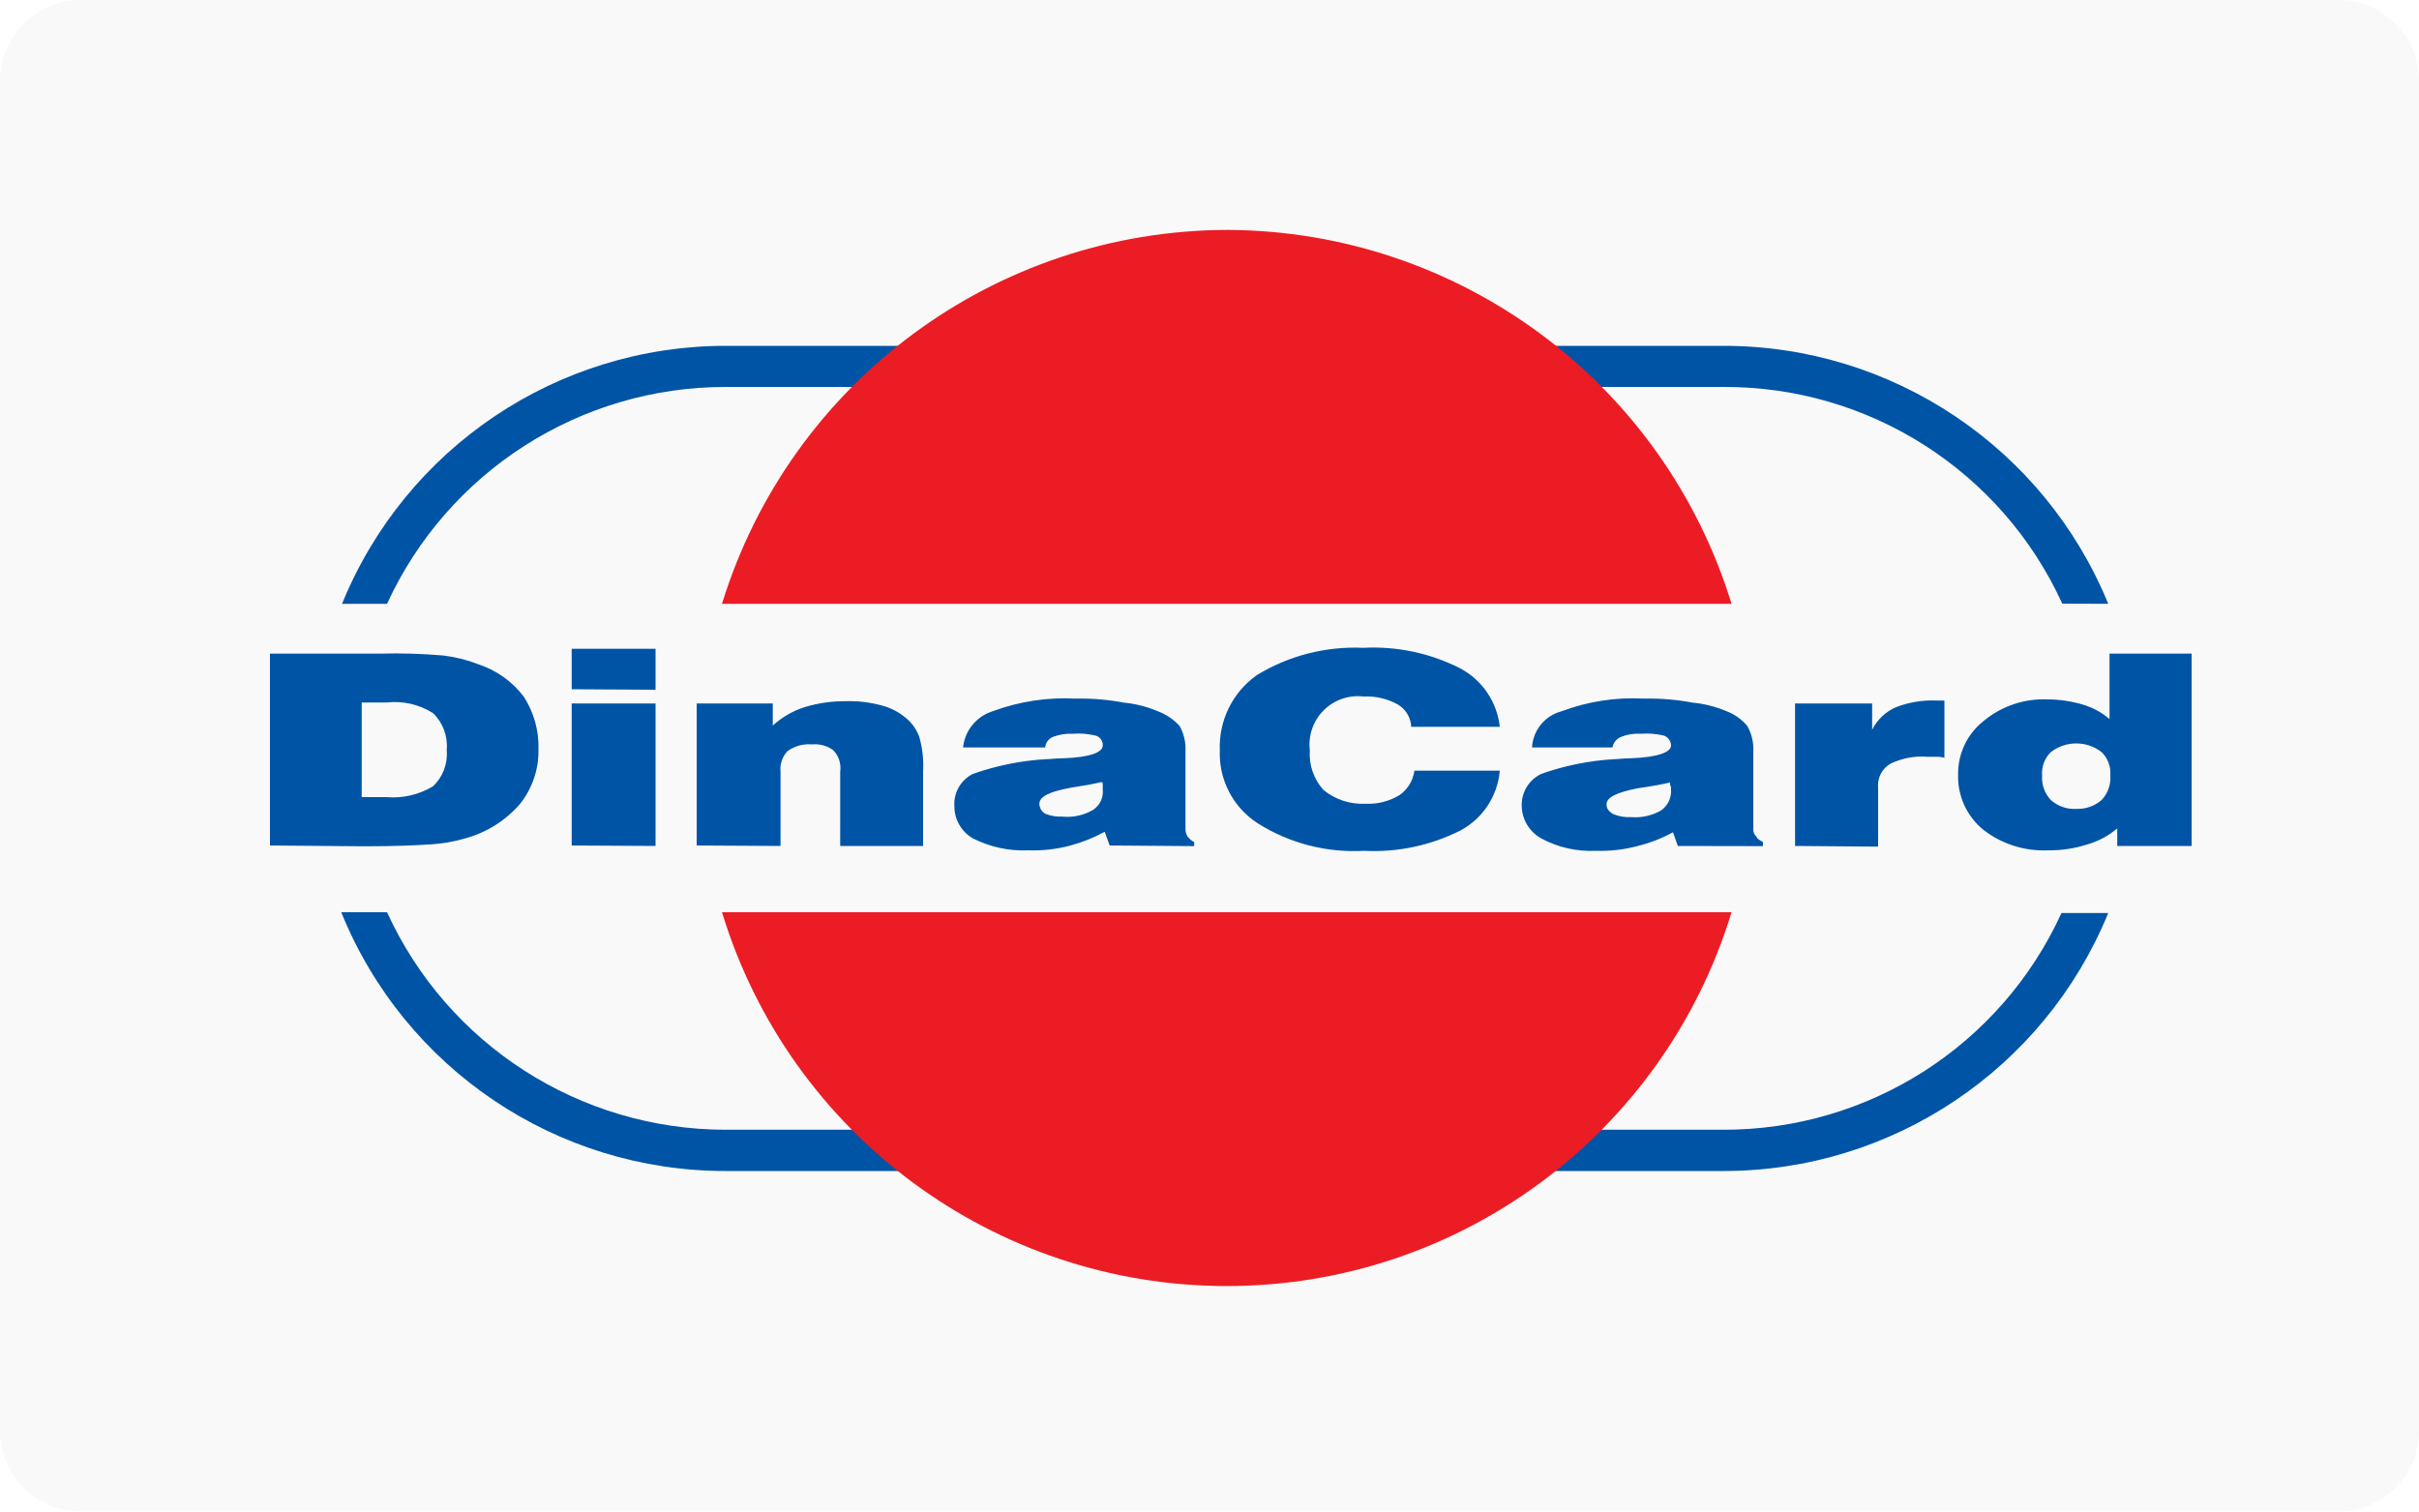
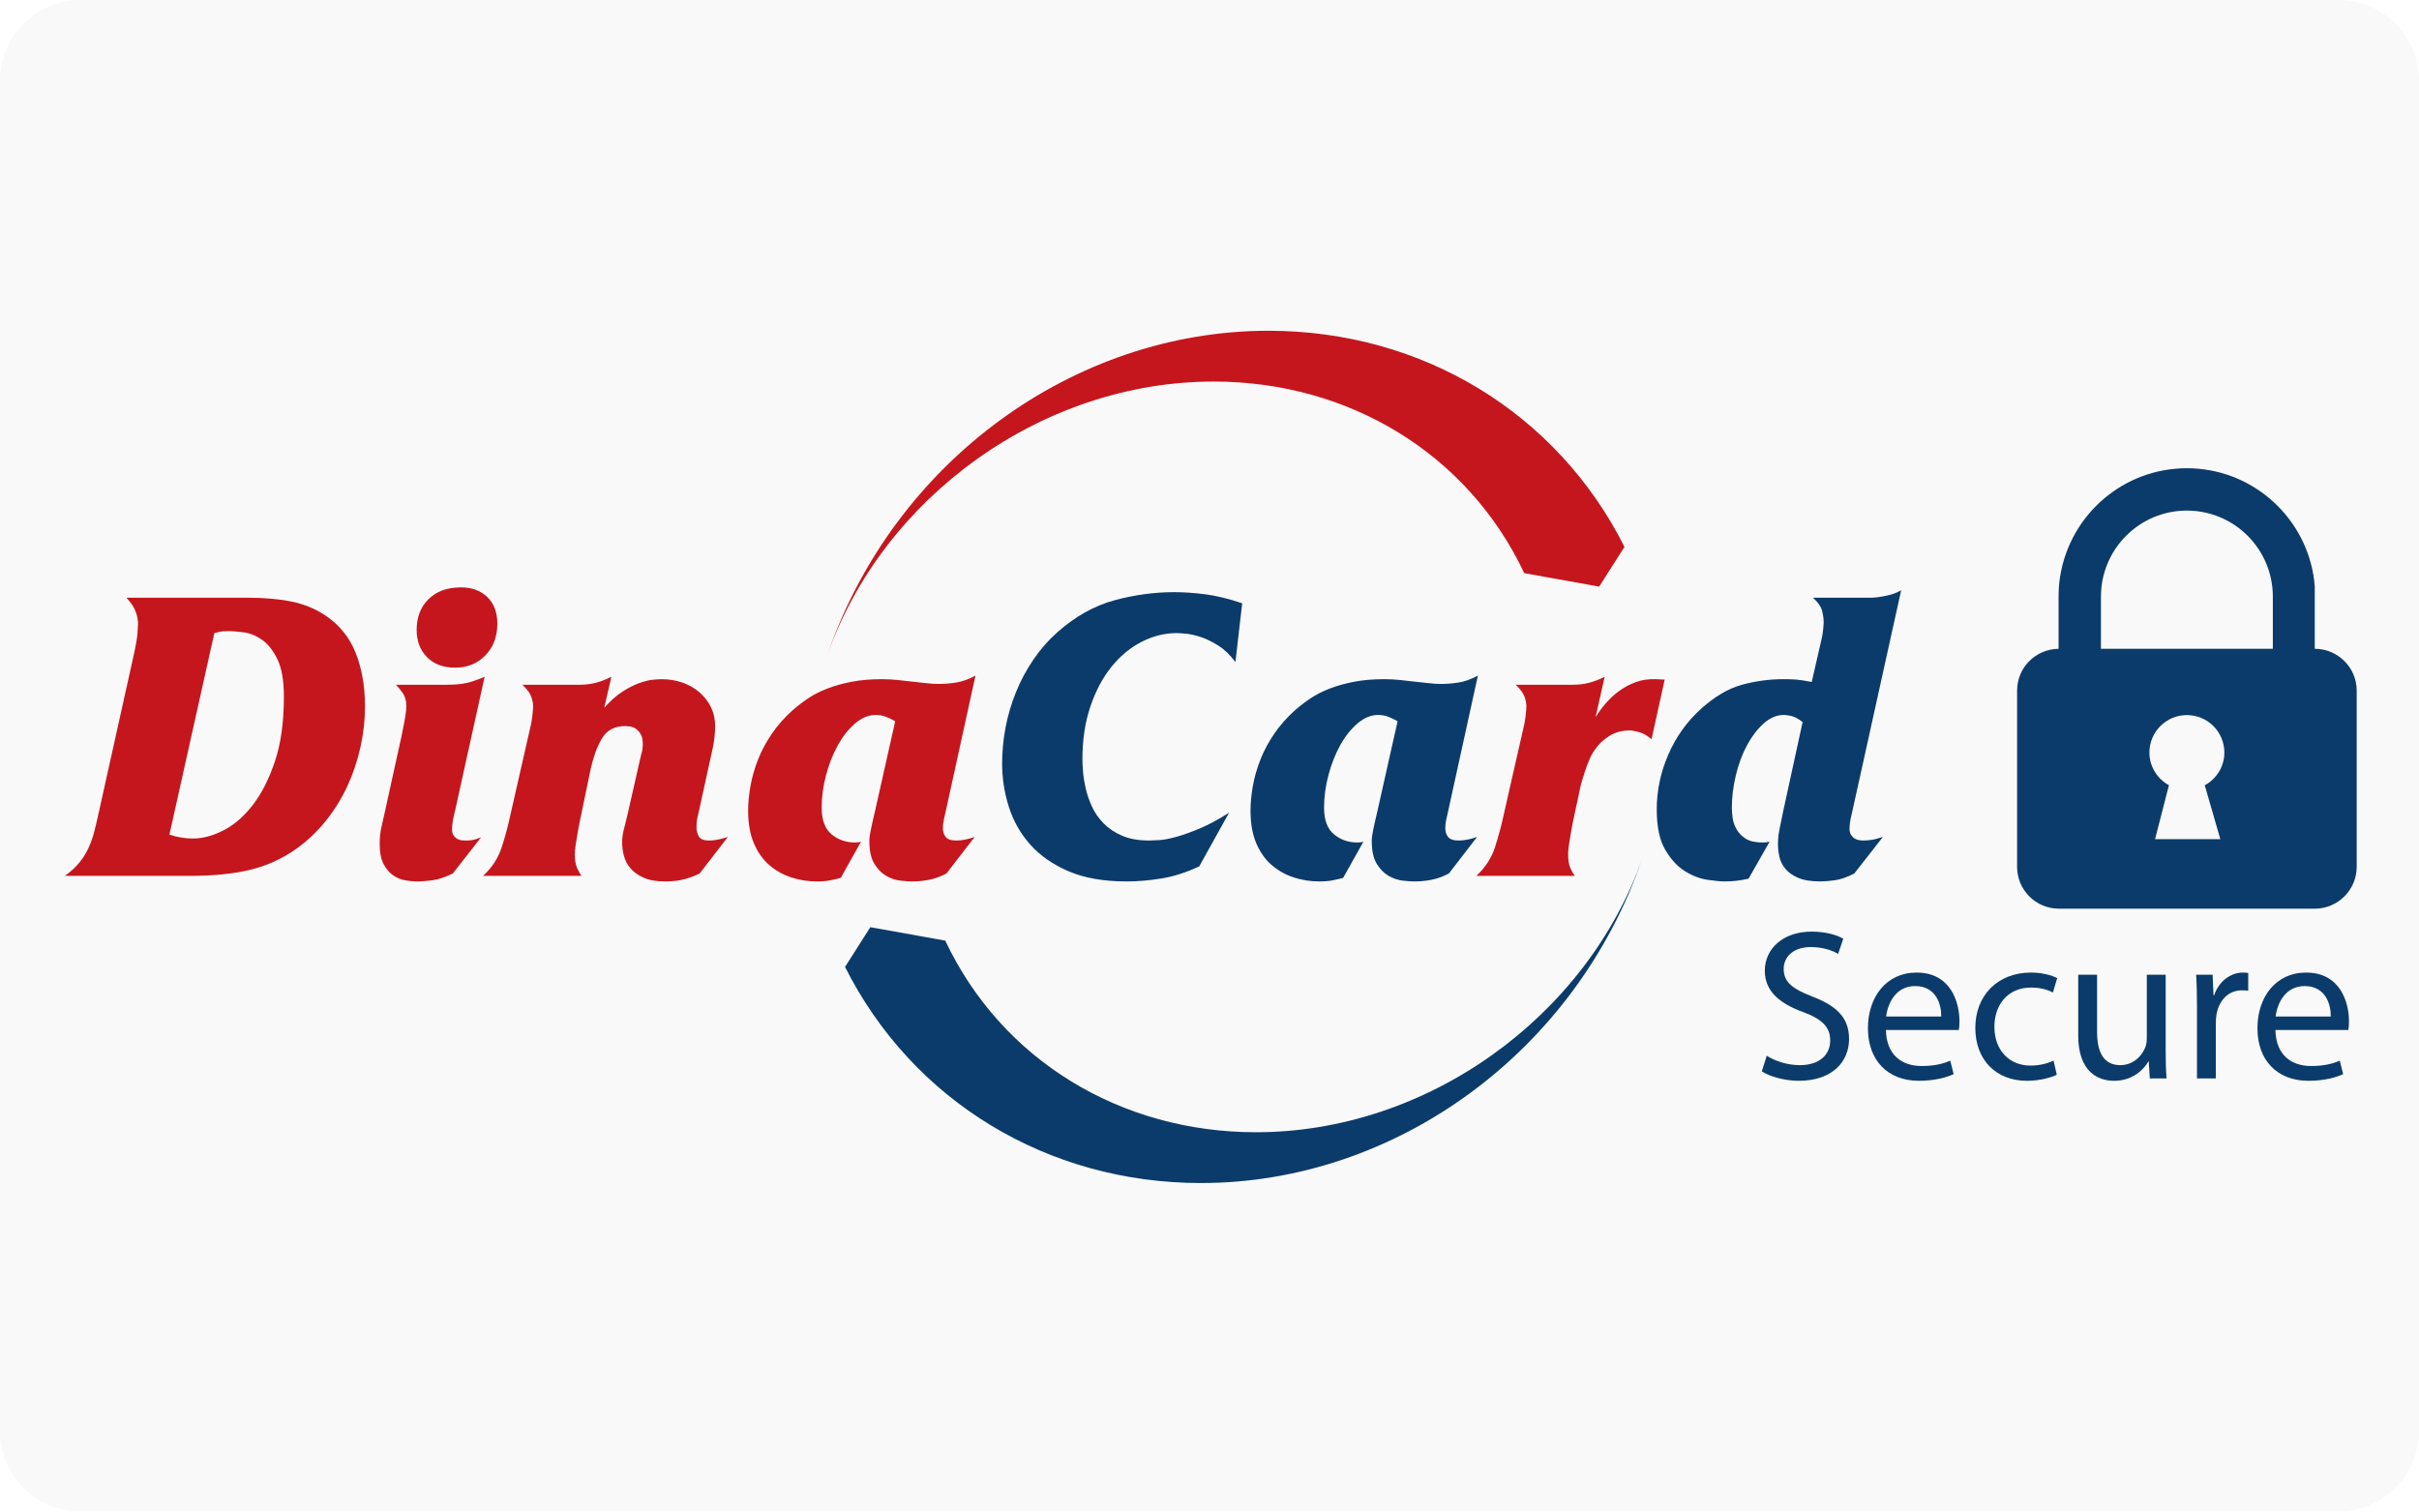
- <svg xmlns="http://www.w3.org/2000/svg" viewBox="0 0 150 93.75">
+ <svg xmlns="http://www.w3.org/2000/svg" viewBox="0 0 150 93.75" width="150" height="93.75" preserveAspectRatio="xMidYMid meet">
  <defs>
-     <style>.cls-1{fill:#f9f9f9;}.cls-2{fill:#0054a5;}.cls-2,.cls-3{fill-rule:evenodd;}.cls-3{fill:#ec1c24;}</style>
+     <style>.cls-1{fill:#f9f9f9;}</style>
  </defs>
-   <g id="Layer_2" data-name="Layer 2">
-     <g id="Layer_1-2" data-name="Layer 1">
-       <rect class="cls-1" width="150" height="93.75" rx="5" />
-       <path class="cls-2" d="M22.43,49.44h1.51a4.83,4.83,0,0,0,2.91-.67,2.75,2.75,0,0,0,.85-2.24,2.82,2.82,0,0,0-.85-2.3A4.42,4.42,0,0,0,24,43.57H22.43v5.87Zm-5.69,3V40.54h6.84a34.63,34.63,0,0,1,3.94.12,9,9,0,0,1,2.17.55,5.83,5.83,0,0,1,2.79,2,5.73,5.73,0,0,1,.91,3.27,5.27,5.27,0,0,1-1.15,3.39A6.89,6.89,0,0,1,28.85,52a9.59,9.59,0,0,1-2.12.37c-.91.06-2.24.12-4.18.12Zm18.71-9.69V40.24h5.2v2.54Zm0,9.69V43.63h5.2v8.84Zm7.75,0V43.63h4.72V45a5.38,5.38,0,0,1,2-1.15,8.62,8.62,0,0,1,2.54-.36,7.63,7.63,0,0,1,2.12.24,3.86,3.86,0,0,1,1.57.78A2.74,2.74,0,0,1,57,45.69a6.51,6.51,0,0,1,.24,2.17v4.61H52.1V47.86a1.59,1.59,0,0,0-.43-1.33,1.94,1.94,0,0,0-1.33-.36,2.25,2.25,0,0,0-1.51.42,1.61,1.61,0,0,0-.43,1.27v4.61Zm25.12-3.94c-.48.12-1.15.24-1.94.36-1.33.25-1.93.55-1.93,1a.73.73,0,0,0,.36.61,2.56,2.56,0,0,0,1.09.18,3.11,3.11,0,0,0,1.88-.42,1.34,1.34,0,0,0,.6-1.28v-.3c0-.06,0-.12-.06-.12Zm.49,3.94-.31-.85a9.49,9.49,0,0,1-2.12.85,8.81,8.81,0,0,1-2.6.3A6.91,6.91,0,0,1,60.33,52,2.29,2.29,0,0,1,59.18,50a2.08,2.08,0,0,1,1.15-2,16.49,16.49,0,0,1,4.48-.91c.3,0,.67-.06,1.15-.06,1.64-.06,2.42-.37,2.42-.79a.6.6,0,0,0-.42-.61,4.6,4.6,0,0,0-1.45-.12,3.16,3.16,0,0,0-1.21.19.79.79,0,0,0-.49.66H59.72a2.63,2.63,0,0,1,1.82-2.24,12.82,12.82,0,0,1,5.15-.79,14.34,14.34,0,0,1,3,.25,7.09,7.09,0,0,1,2.12.54,3.47,3.47,0,0,1,1.34.91,2.9,2.9,0,0,1,.36,1.57v4.85a.87.87,0,0,0,.12.42,1.22,1.22,0,0,0,.42.36v.25ZM87.7,47.8H93a4.65,4.65,0,0,1-2.42,3.7,11.88,11.88,0,0,1-6,1.27A11.16,11.16,0,0,1,78,51.07a5.14,5.14,0,0,1-2.36-4.54,5.44,5.44,0,0,1,2.3-4.66,11.67,11.67,0,0,1,6.6-1.69,11.88,11.88,0,0,1,6,1.27A4.68,4.68,0,0,1,93,45.08H87.51a1.7,1.7,0,0,0-.84-1.39,4,4,0,0,0-2.12-.49,3,3,0,0,0-3.33,3.33A3.33,3.33,0,0,0,82.07,49a3.8,3.8,0,0,0,2.6.85,3.7,3.7,0,0,0,2.12-.54,2.21,2.21,0,0,0,.91-1.46Zm15.86.73c-.49.12-1.15.24-2,.36-1.27.25-1.94.55-1.94,1,0,.25.12.43.43.61a2.53,2.53,0,0,0,1.09.18,3.18,3.18,0,0,0,1.87-.42,1.45,1.45,0,0,0,.61-1.28.45.45,0,0,0-.06-.3v-.12Zm.48,3.94-.3-.85a9.07,9.07,0,0,1-2.18.85,8.85,8.85,0,0,1-2.6.3A6.47,6.47,0,0,1,95.57,52,2.35,2.35,0,0,1,94.36,50a2.13,2.13,0,0,1,1.21-2,16.4,16.4,0,0,1,4.48-.91c.24,0,.66-.06,1.09-.06,1.63-.06,2.48-.37,2.48-.79a.68.68,0,0,0-.42-.61,4.67,4.67,0,0,0-1.46-.12,2.81,2.81,0,0,0-1.21.19.86.86,0,0,0-.54.66H95a2.45,2.45,0,0,1,1.82-2.24,12.57,12.57,0,0,1,5.14-.79,14.5,14.5,0,0,1,3,.25,7.09,7.09,0,0,1,2.12.54,3.08,3.08,0,0,1,1.27.91,2.89,2.89,0,0,1,.37,1.57v4.85a.54.54,0,0,0,.18.42c.06.18.24.24.42.36v.25Zm7.27,0V43.63h4.78v1.63a3,3,0,0,1,1.46-1.39,6.22,6.22,0,0,1,2.54-.42h.48V47a1.66,1.66,0,0,0-.54-.06h-.49a4.47,4.47,0,0,0-2.3.42,1.55,1.55,0,0,0-.78,1.51v3.64Zm24.58,0h-4.6V51.38a5,5,0,0,1-1.88,1,7.55,7.55,0,0,1-2.42.36,6.09,6.09,0,0,1-4-1.27,4.26,4.26,0,0,1-1.57-3.45A4.16,4.16,0,0,1,123,44.72a5.82,5.82,0,0,1,4-1.34,7.86,7.86,0,0,1,2.12.31,4.49,4.49,0,0,1,1.69.91V40.54h5.09V52.47Zm-7.14-2.3a2.27,2.27,0,0,0,1.57-.55,2,2,0,0,0,.54-1.51,1.82,1.82,0,0,0-.54-1.46,2.57,2.57,0,0,0-3.15,0,1.82,1.82,0,0,0-.54,1.46,2,2,0,0,0,.54,1.51,2.18,2.18,0,0,0,1.58.55Z" />
-       <path class="cls-2" d="M45,72.63h61.88a25.77,25.77,0,0,0,23.85-16h-2.9a23,23,0,0,1-21,13.44H45A23.09,23.09,0,0,1,24,56.58H21.16A25.69,25.69,0,0,0,45,72.63Zm85.73-35.18a25.77,25.77,0,0,0-23.85-16H45a25.69,25.69,0,0,0-23.79,16H24A23.09,23.09,0,0,1,45,24h61.88a23,23,0,0,1,21,13.44Z" />
-       <path class="cls-3" d="M76.13,14.26a32.83,32.83,0,0,1,31.24,23.19H44.77A32.87,32.87,0,0,1,76.13,14.26Zm31.24,42.32a32.72,32.72,0,0,1-62.6,0Z" />
+   <rect class="cls-1" width="150" height="93.75" rx="5" />
+   <g transform="translate(4 20.42736) scale(0.1135092) translate(-296 -390)">
+     <g id="group-MC0">
+       <path id="path2" d="m 0,0 c 3.426,-2.195 8.344,-3.864 13.613,-3.864 7.818,0 12.384,4.128 12.384,10.1 0,5.446 -3.161,8.696 -11.154,11.682 -9.661,3.513 -15.634,8.606 -15.634,16.863 0,9.222 7.642,16.073 19.147,16.073 5.973,0 10.452,-1.406 12.999,-2.899 L 29.247,41.72 c -1.845,1.141 -5.797,2.81 -11.154,2.81 -8.08,0 -11.155,-4.831 -11.155,-8.871 0,-5.533 3.601,-8.256 11.77,-11.418 10.013,-3.864 15.019,-8.695 15.019,-17.39 0,-9.134 -6.675,-17.126 -20.64,-17.126 -5.709,0 -11.945,1.755 -15.108,3.864 z" style="fill:#0b3b6a;fill-opacity:1;fill-rule:nonzero;stroke:none" transform="matrix(1.333333,0,0,-1.333333,1225.917,786.9037)" />
+       <path id="path3" d="M 0,0 C 0.088,4.83 -2.02,12.472 -10.715,12.472 -18.62,12.472 -21.957,5.357 -22.572,0 Z m -22.66,-5.533 c 0.176,-10.452 6.764,-14.756 14.58,-14.756 5.533,0 8.959,0.967 11.769,2.196 l 1.406,-5.533 c -2.723,-1.229 -7.466,-2.723 -14.229,-2.723 -13.087,0 -20.903,8.695 -20.903,21.518 0,12.823 7.553,22.836 19.936,22.836 13.965,0 17.567,-12.12 17.567,-19.938 0,-1.581 -0.088,-2.722 -0.264,-3.6 z" style="fill:#0b3b6a;fill-opacity:1;fill-rule:nonzero;stroke:none" transform="matrix(1.333333,0,0,-1.333333,1321.242,765.4728)" />
+       <path id="path4" d="m 0,0 c -2.021,-0.966 -6.5,-2.459 -12.208,-2.459 -12.823,0 -21.167,8.694 -21.167,21.693 0,13.087 8.958,22.661 22.835,22.661 4.567,0 8.607,-1.142 10.716,-2.284 l -1.757,-5.884 c -1.845,0.965 -4.743,2.02 -8.959,2.02 -9.749,0 -15.019,-7.29 -15.019,-16.073 0,-9.837 6.325,-15.898 14.756,-15.898 4.391,0 7.289,1.055 9.486,2.021 z" style="fill:#0b3b6a;fill-opacity:1;fill-rule:nonzero;stroke:none" transform="matrix(1.333333,0,0,-1.333333,1384.362,797.3256)" />
+       <path id="path5" d="m 0,0 c 0,-4.479 0.088,-8.344 0.352,-11.682 h -6.851 l -0.439,6.939 h -0.176 c -1.932,-3.425 -6.499,-7.904 -14.053,-7.904 -6.675,0 -14.667,3.776 -14.667,18.619 v 24.856 h 7.729 V 7.377 c 0,-8.08 2.546,-13.613 9.485,-13.613 5.182,0 8.783,3.601 10.188,7.114 0.44,1.054 0.703,2.459 0.703,3.952 V 30.828 H 0 Z" style="fill:#0b3b6a;fill-opacity:1;fill-rule:nonzero;stroke:none" transform="matrix(1.333333,0,0,-1.333333,1443.853,783.7411)" />
+       <path id="path6" d="M 0,0 C 0,5.007 -0.088,9.311 -0.351,13.263 H 6.412 L 6.764,4.831 h 0.262 c 1.933,5.709 6.676,9.31 11.858,9.31 0.79,0 1.405,-0.088 2.108,-0.176 V 6.675 C 20.201,6.851 19.411,6.851 18.356,6.851 12.911,6.851 9.047,2.811 7.993,-2.986 7.817,-4.04 7.729,-5.357 7.729,-6.587 v -22.66 H 0 Z" style="fill:#0b3b6a;fill-opacity:1;fill-rule:nonzero;stroke:none" transform="matrix(1.333333,0,0,-1.333333,1460.951,760.3204)" />
+       <path id="path7" d="M 0,0 C 0.088,4.83 -2.02,12.472 -10.715,12.472 -18.619,12.472 -21.957,5.357 -22.572,0 Z m -22.66,-5.533 c 0.176,-10.452 6.764,-14.756 14.58,-14.756 5.533,0 8.959,0.967 11.769,2.196 l 1.406,-5.533 c -2.723,-1.229 -7.466,-2.723 -14.229,-2.723 -13.087,0 -20.903,8.695 -20.903,21.518 0,12.823 7.553,22.836 19.936,22.836 13.966,0 17.567,-12.12 17.567,-19.938 0,-1.581 -0.088,-2.722 -0.264,-3.6 z" style="fill:#0b3b6a;fill-opacity:1;fill-rule:nonzero;stroke:none" transform="matrix(1.333333,0,0,-1.333333,1534.026,765.4728)" />
+       <path id="path8" d="m 0,0 c -23.104,48.986 -71.894,78.522 -127.259,78.522 -70.137,0 -135.309,-47.11 -158.324,-112.163 27.325,79.541 101.25,132.979 180.812,132.979 62.798,0 118.141,-33.504 145.842,-88.564 L 30.7,-5.514 Z m -19.645,-124.063 c 3.692,3.366 6.271,7.356 7.736,11.97 1.467,4.614 2.633,8.983 3.502,13.109 l 7.329,32.244 c 0.867,3.474 1.411,6.162 1.627,8.06 0.218,1.901 0.325,3.339 0.325,4.317 0,0.976 -0.242,2.198 -0.732,3.663 -0.488,1.466 -1.711,3.122 -3.663,4.967 h 23.613 c 2.279,0 4.449,0.272 6.512,0.814 2.064,0.544 4.182,1.357 6.352,2.442 l -3.747,-16.609 c 1.088,1.845 2.443,3.718 4.074,5.619 1.627,1.898 3.474,3.609 5.535,5.129 2.063,1.519 4.343,2.74 6.84,3.664 2.496,0.922 5.212,1.33 8.144,1.222 l 3.745,-0.164 -5.376,-24.427 c -1.845,1.521 -3.58,2.497 -5.212,2.931 -1.626,0.434 -2.875,0.652 -3.744,0.652 -3.148,0 -5.943,-0.76 -8.386,-2.28 -2.443,-1.519 -4.423,-3.42 -5.945,-5.699 -0.867,-1.195 -1.627,-2.58 -2.28,-4.154 -0.65,-1.573 -1.248,-3.175 -1.79,-4.803 -0.543,-1.629 -1.004,-3.122 -1.384,-4.478 -0.38,-1.357 -0.625,-2.416 -0.734,-3.176 l -2.115,-9.934 c -0.219,-0.977 -0.463,-2.144 -0.734,-3.501 -0.271,-1.357 -0.544,-2.823 -0.814,-4.397 -0.271,-1.575 -0.515,-3.094 -0.734,-4.56 -0.216,-1.465 -0.325,-2.741 -0.325,-3.826 0,-2.389 0.325,-4.29 0.976,-5.7 0.652,-1.411 1.249,-2.443 1.792,-3.095 z m -535.445,16.936 c 1.52,-0.542 3.121,-0.95 4.804,-1.221 1.683,-0.271 3.284,-0.406 4.804,-0.406 3.908,0 8.033,1.085 12.376,3.256 4.343,2.171 8.36,5.619 12.052,10.34 3.691,4.722 6.757,10.749 9.201,18.077 2.443,7.327 3.663,16.149 3.663,26.463 0,6.622 -0.895,11.752 -2.686,15.389 -1.792,3.636 -3.909,6.297 -6.352,7.979 -2.443,1.683 -4.939,2.688 -7.491,3.013 -2.551,0.325 -4.532,0.488 -5.944,0.488 -1.194,0 -2.089,-0.026 -2.687,-0.08 -0.598,-0.055 -1.71,-0.299 -3.338,-0.733 z m -42.83,-16.936 c 2.39,1.737 4.343,3.528 5.863,5.374 1.521,1.846 2.769,3.828 3.746,5.945 0.977,2.116 1.764,4.315 2.361,6.595 0.598,2.28 1.167,4.668 1.711,7.165 l 14.167,63.837 c 1.085,4.776 1.71,8.196 1.872,10.259 0.163,2.062 0.245,3.419 0.245,4.07 0,1.521 -0.299,3.149 -0.895,4.886 -0.597,1.737 -1.873,3.691 -3.827,5.862 h 49.831 c 6.621,0 12.511,-0.515 17.668,-1.546 5.158,-1.031 9.853,-2.959 14.088,-5.78 5.753,-3.91 9.88,-9.066 12.375,-15.472 2.498,-6.406 3.746,-13.625 3.746,-21.658 0,-5.645 -0.624,-11.265 -1.873,-16.855 -1.247,-5.592 -3.039,-10.912 -5.373,-15.959 -2.334,-5.05 -5.266,-9.771 -8.794,-14.168 -3.529,-4.397 -7.573,-8.225 -12.132,-11.481 -5.646,-4.016 -11.888,-6.867 -18.729,-8.549 -6.839,-1.683 -15.252,-2.525 -25.24,-2.525 z m 162.198,118.228 c 4.559,0 8.196,-1.329 10.911,-3.99 2.714,-2.659 4.071,-6.269 4.071,-10.829 0,-5.32 -1.628,-9.662 -4.885,-13.028 -3.258,-3.366 -7.383,-5.048 -12.376,-5.048 -4.887,0 -8.741,1.438 -11.563,4.315 -2.823,2.877 -4.235,6.595 -4.235,11.156 0,5.211 1.629,9.417 4.887,12.62 3.256,3.203 7.653,4.804 13.19,4.804 m -5.7,-39.898 c 4.234,0 7.573,0.407 10.015,1.222 2.444,0.814 4.261,1.492 5.455,2.034 l -12.213,-55.367 c -0.218,-0.76 -0.461,-1.845 -0.733,-3.258 -0.271,-1.41 -0.407,-2.659 -0.407,-3.744 0,-1.195 0.217,-2.091 0.652,-2.688 0.433,-0.596 0.95,-1.058 1.547,-1.384 0.597,-0.326 1.194,-0.516 1.79,-0.57 0.598,-0.054 1.114,-0.082 1.547,-0.082 1.738,0 3.096,0.164 4.072,0.489 0.978,0.327 1.737,0.597 2.28,0.815 l -11.563,-14.82 c -3.147,-1.52 -5.916,-2.442 -8.304,-2.768 -2.389,-0.326 -4.506,-0.488 -6.351,-0.488 -1.521,0 -3.176,0.162 -4.967,0.488 -1.792,0.326 -3.448,1.033 -4.967,2.118 -1.52,1.085 -2.795,2.633 -3.828,4.64 -1.03,2.009 -1.546,4.695 -1.546,8.061 0,2.496 0.217,4.723 0.651,6.677 0.434,1.955 0.924,4.125 1.466,6.514 l 6.84,31.104 c 0.108,0.652 0.27,1.465 0.488,2.443 0.217,0.978 0.435,2.063 0.652,3.257 0.217,1.193 0.406,2.36 0.569,3.501 0.163,1.14 0.245,2.198 0.245,3.176 0,2.171 -0.543,3.989 -1.629,5.454 -1.085,1.466 -1.954,2.524 -2.606,3.176 z m 14.819,-78.33 c 3.69,3.366 6.269,7.356 7.736,11.97 1.465,4.614 2.632,8.983 3.5,13.109 l 7.33,32.244 c 0.867,3.474 1.41,6.162 1.627,8.06 0.217,1.901 0.327,3.339 0.327,4.317 0,0.976 -0.245,2.198 -0.734,3.663 -0.489,1.466 -1.71,3.122 -3.664,4.967 h 23.613 c 2.281,0 4.451,0.272 6.514,0.814 2.063,0.544 4.18,1.357 6.351,2.442 l -2.932,-12.701 c 2.498,2.823 4.968,5.02 7.41,6.596 2.443,1.573 4.723,2.741 6.841,3.501 2.116,0.759 3.962,1.221 5.536,1.384 1.574,0.163 2.795,0.245 3.664,0.245 3.039,0 5.891,-0.462 8.55,-1.385 2.659,-0.922 4.993,-2.253 7.002,-3.99 2.009,-1.738 3.583,-3.772 4.722,-6.106 1.141,-2.336 1.71,-4.968 1.71,-7.898 0,-0.87 -0.081,-2.255 -0.243,-4.153 -0.163,-1.901 -0.679,-4.696 -1.549,-8.386 l -4.885,-22.311 c -0.542,-2.063 -0.84,-3.61 -0.895,-4.641 -0.053,-1.032 -0.082,-1.711 -0.082,-2.036 0,-1.087 0.3,-2.225 0.897,-3.42 0.597,-1.194 2.034,-1.792 4.315,-1.792 1.303,0 2.688,0.164 4.151,0.489 1.467,0.327 2.634,0.652 3.503,0.978 l -11.563,-14.983 c -1.736,-0.868 -3.746,-1.629 -6.025,-2.279 -2.28,-0.652 -4.995,-0.977 -8.143,-0.977 -3.581,0 -6.513,0.515 -8.793,1.547 -2.28,1.031 -4.071,2.306 -5.374,3.827 -1.303,1.519 -2.199,3.229 -2.688,5.129 -0.487,1.9 -0.732,3.664 -0.732,5.293 0,1.845 0.218,3.609 0.651,5.292 0.435,1.684 0.923,3.664 1.466,5.943 l 5.7,25.08 c 0.217,0.543 0.38,1.195 0.488,1.954 0.11,0.759 0.163,1.465 0.163,2.117 0,1.846 -0.299,3.258 -0.895,4.235 -0.598,0.976 -1.277,1.709 -2.035,2.197 -0.761,0.489 -1.548,0.788 -2.363,0.897 -0.813,0.107 -1.438,0.162 -1.872,0.162 -4.343,0 -7.518,-1.655 -9.527,-4.967 -2.008,-3.311 -3.61,-7.734 -4.803,-13.272 l -3.746,-18.076 c -0.218,-0.977 -0.462,-2.144 -0.734,-3.501 -0.27,-1.357 -0.542,-2.823 -0.813,-4.397 -0.272,-1.575 -0.516,-3.094 -0.733,-4.56 -0.218,-1.465 -0.326,-2.741 -0.326,-3.826 0,-2.389 0.326,-4.29 0.976,-5.7 0.653,-1.411 1.249,-2.443 1.793,-3.095 z m 146.564,-0.814 c -1.194,-0.326 -2.579,-0.651 -4.153,-0.977 -1.574,-0.326 -3.446,-0.488 -5.617,-0.488 -3.583,0 -7.058,0.542 -10.422,1.627 -3.367,1.085 -6.379,2.769 -9.04,5.049 -2.66,2.28 -4.777,5.265 -6.35,8.958 -1.575,3.69 -2.362,8.142 -2.362,13.352 0,3.257 0.325,6.677 0.977,10.26 0.652,3.582 1.683,7.166 3.095,10.747 1.41,3.583 3.284,7.085 5.618,10.504 2.335,3.421 5.13,6.595 8.387,9.527 1.954,1.737 4.097,3.393 6.432,4.966 2.335,1.574 4.994,2.933 7.98,4.072 2.986,1.14 6.297,2.064 9.933,2.769 3.637,0.706 7.735,1.059 12.295,1.059 2.281,0 4.425,-0.11 6.432,-0.327 2.009,-0.217 3.936,-0.434 5.783,-0.652 2.278,-0.216 4.287,-0.433 6.024,-0.65 1.736,-0.217 3.473,-0.326 5.211,-0.326 2.172,0 4.506,0.191 7.003,0.57 2.497,0.379 5.156,1.331 7.979,2.85 l -12.213,-55.694 c -0.218,-0.978 -0.461,-2.063 -0.733,-3.257 -0.27,-1.195 -0.407,-2.389 -0.407,-3.583 0,-1.412 0.38,-2.606 1.14,-3.582 0.76,-0.978 2.226,-1.467 4.397,-1.467 1.193,0 2.443,0.136 3.745,0.408 1.304,0.271 2.552,0.623 3.746,1.059 l -11.563,-14.983 c -2.497,-1.302 -4.912,-2.171 -7.246,-2.604 -2.334,-0.435 -4.588,-0.652 -6.758,-0.652 -1.194,0 -2.795,0.108 -4.804,0.325 -2.009,0.217 -3.964,0.869 -5.862,1.954 -1.901,1.086 -3.529,2.742 -4.887,4.967 -1.357,2.226 -2.036,5.347 -2.036,9.363 0,0.761 0.056,1.467 0.164,2.118 0.108,0.651 0.245,1.412 0.407,2.281 0.163,0.867 0.38,1.899 0.651,3.094 0.272,1.193 0.624,2.713 1.059,4.559 l 8.305,36.966 c -0.869,0.544 -2.008,1.114 -3.42,1.71 -1.412,0.597 -2.931,0.895 -4.56,0.895 -2.93,0 -5.754,-1.166 -8.467,-3.501 -2.715,-2.334 -5.076,-5.319 -7.085,-8.955 -2.008,-3.637 -3.609,-7.709 -4.804,-12.215 -1.194,-4.505 -1.79,-8.93 -1.79,-13.272 0,-5.102 1.357,-8.766 4.071,-10.992 2.713,-2.226 5.916,-3.338 9.608,-3.338 0.543,0 1.004,0.027 1.383,0.082 0.38,0.053 0.734,0.134 1.059,0.243 z" style="fill:#c5161d;fill-opacity:1;fill-rule:evenodd;stroke:none" transform="matrix(1.333333,0,0,-1.333333,1093.438,523.2205)" />
+       <path id="path9" d="m 0,0 c -1.194,-0.325 -2.579,-0.651 -4.155,-0.977 -1.572,-0.325 -3.445,-0.488 -5.618,-0.488 -3.583,0 -7.056,0.543 -10.421,1.628 -3.367,1.085 -6.379,2.768 -9.039,5.049 -2.659,2.279 -4.777,5.265 -6.351,8.957 -1.574,3.691 -2.36,8.143 -2.36,13.353 0,3.256 0.325,6.676 0.976,10.259 0.653,3.582 1.683,7.166 3.096,10.748 1.41,3.583 3.284,7.085 5.618,10.504 2.333,3.42 5.128,6.594 8.386,9.527 1.954,1.737 4.098,3.393 6.432,4.966 2.334,1.574 4.993,2.932 7.98,4.071 2.984,1.14 6.297,2.064 9.934,2.769 3.637,0.706 7.735,1.059 12.294,1.059 2.279,0 4.423,-0.109 6.432,-0.326 2.009,-0.218 3.937,-0.435 5.782,-0.652 2.279,-0.216 4.288,-0.434 6.026,-0.651 1.735,-0.217 3.473,-0.325 5.209,-0.325 2.172,0 4.506,0.19 7.004,0.57 2.498,0.378 5.157,1.331 7.98,2.849 L 42.989,27.197 c -0.216,-0.979 -0.46,-2.064 -0.731,-3.258 -0.271,-1.194 -0.406,-2.388 -0.406,-3.583 0,-1.411 0.38,-2.606 1.137,-3.581 0.763,-0.979 2.227,-1.468 4.398,-1.468 1.194,0 2.443,0.137 3.746,0.409 1.304,0.27 2.553,0.623 3.747,1.059 L 43.317,1.791 c -2.498,-1.302 -4.912,-2.171 -7.246,-2.604 -2.334,-0.435 -4.588,-0.652 -6.76,-0.652 -1.194,0 -2.795,0.108 -4.803,0.325 -2.009,0.218 -3.963,0.869 -5.863,1.954 -1.899,1.087 -3.528,2.743 -4.886,4.968 -1.356,2.225 -2.035,5.347 -2.035,9.363 0,0.761 0.055,1.466 0.162,2.117 0.109,0.651 0.247,1.412 0.408,2.281 0.162,0.868 0.38,1.9 0.651,3.094 0.273,1.193 0.624,2.714 1.059,4.56 l 8.305,36.966 c -0.869,0.543 -2.009,1.113 -3.419,1.709 -1.413,0.597 -2.932,0.895 -4.561,0.895 -2.93,0 -5.753,-1.166 -8.467,-3.501 -2.714,-2.334 -5.076,-5.318 -7.085,-8.955 -2.008,-3.637 -3.609,-7.709 -4.803,-12.214 -1.194,-4.506 -1.793,-8.93 -1.793,-13.273 0,-5.102 1.358,-8.766 4.072,-10.992 2.714,-2.225 5.917,-3.338 9.609,-3.338 0.542,0 1.005,0.027 1.384,0.082 0.38,0.053 0.732,0.134 1.059,0.243 z" style="fill:#0b3b6a;fill-opacity:1;fill-rule:nonzero;stroke:none" transform="matrix(1.333333,0,0,-1.333333,994.5084,689.7237)" />
+       <path id="path10" d="m 0,0 c -5.321,-2.496 -10.478,-4.151 -15.471,-4.967 -4.993,-0.813 -9.77,-1.22 -14.329,-1.22 -9.338,0 -17.238,1.383 -23.696,4.151 -6.458,2.77 -11.698,6.406 -15.715,10.912 -4.018,4.504 -6.948,9.663 -8.793,15.47 -1.847,5.809 -2.768,11.753 -2.768,17.833 0,4.777 0.461,9.635 1.382,14.574 0.924,4.939 2.336,9.771 4.236,14.493 1.899,4.724 4.288,9.201 7.163,13.435 2.878,4.235 6.216,8.035 10.017,11.399 7.273,6.406 15.008,10.722 23.204,12.948 8.199,2.226 16.369,3.338 24.511,3.338 4.017,0 8.305,-0.299 12.864,-0.896 4.561,-0.597 9.554,-1.819 14.982,-3.664 L 14.818,83.704 c -2.17,2.931 -4.504,5.185 -7.002,6.759 -2.498,1.574 -4.886,2.741 -7.165,3.501 -2.28,0.76 -4.317,1.221 -6.107,1.384 -1.791,0.163 -3.068,0.244 -3.828,0.244 -4.884,0 -9.661,-1.194 -14.329,-3.582 -4.667,-2.389 -8.794,-5.809 -12.377,-10.26 -3.583,-4.45 -6.461,-9.879 -8.63,-16.285 -2.173,-6.405 -3.258,-13.679 -3.258,-21.821 0,-1.085 0.081,-2.66 0.244,-4.723 0.162,-2.062 0.516,-4.315 1.059,-6.757 0.544,-2.445 1.385,-4.941 2.524,-7.492 1.14,-2.552 2.743,-4.886 4.803,-7.002 2.064,-2.118 4.614,-3.828 7.655,-5.13 3.04,-1.303 6.731,-1.955 11.074,-1.955 0.869,0 2.225,0.056 4.07,0.164 1.847,0.109 4.155,0.542 6.923,1.303 2.769,0.759 5.972,1.9 9.607,3.419 3.637,1.52 7.681,3.692 12.132,6.514 z" style="fill:#0b3b6a;fill-opacity:1;fill-rule:nonzero;stroke:none" transform="matrix(1.333333,0,0,-1.333333,915.9057,683.4269)" />
+       <path id="path11" d="m 0,0 c 1.847,0 4.046,0.272 6.596,0.816 2.55,0.542 4.587,1.302 6.107,2.279 l -20.03,-90.706 c -0.544,-2.173 -0.869,-3.773 -0.978,-4.805 -0.107,-1.031 -0.162,-1.71 -0.162,-2.036 0,-1.194 0.216,-2.116 0.651,-2.767 0.434,-0.652 0.923,-1.141 1.467,-1.466 0.541,-0.326 1.137,-0.543 1.79,-0.652 0.651,-0.108 1.249,-0.164 1.791,-0.164 0.869,0 1.927,0.082 3.176,0.245 1.249,0.164 2.85,0.571 4.804,1.223 l -11.725,-14.983 c -2.932,-1.52 -5.591,-2.442 -7.98,-2.769 -2.388,-0.325 -4.343,-0.488 -5.862,-0.488 -3.801,0 -6.84,0.488 -9.12,1.465 -2.279,0.977 -4.046,2.226 -5.292,3.747 -1.249,1.519 -2.063,3.174 -2.443,4.966 -0.38,1.791 -0.57,3.502 -0.57,5.13 0,1.954 0.19,3.88 0.57,5.781 0.38,1.899 0.895,4.424 1.548,7.573 l 7.977,36.64 c -1.626,1.304 -3.093,2.117 -4.394,2.444 -1.304,0.325 -2.389,0.486 -3.258,0.486 -2.932,0 -5.701,-1.165 -8.305,-3.501 -2.605,-2.334 -4.887,-5.318 -6.841,-8.954 -1.954,-3.638 -3.473,-7.737 -4.559,-12.297 -1.087,-4.56 -1.628,-9.011 -1.628,-13.353 0,-1.194 0.109,-2.579 0.325,-4.153 0.216,-1.575 0.76,-3.122 1.629,-4.641 0.869,-1.52 2.118,-2.795 3.744,-3.826 1.629,-1.032 3.908,-1.548 6.841,-1.548 0.65,0 1.194,0.028 1.628,0.082 0.435,0.054 0.869,0.134 1.301,0.243 l -8.628,-15.144 c -3.151,-0.76 -6.46,-1.14 -9.934,-1.14 -1.413,0 -3.666,0.217 -6.757,0.652 -3.096,0.433 -6.19,1.601 -9.284,3.5 -3.094,1.901 -5.808,4.833 -8.144,8.794 -2.334,3.963 -3.5,9.473 -3.5,16.529 0,7.708 1.575,15.2 4.723,22.474 3.148,7.274 7.6,13.516 13.353,18.728 5.646,5.101 11.264,8.413 16.855,9.933 5.592,1.519 11.21,2.28 16.856,2.28 2.17,0 3.962,-0.053 5.373,-0.164 1.413,-0.108 3.528,-0.434 6.351,-0.977 l 3.094,13.517 c 0.869,3.475 1.384,6.026 1.545,7.654 0.164,1.629 0.248,2.715 0.248,3.257 0,1.412 -0.219,2.985 -0.654,4.722 -0.434,1.738 -1.683,3.528 -3.744,5.374 z" style="fill:#0b3b6a;fill-opacity:1;fill-rule:nonzero;stroke:none" transform="matrix(1.333333,0,0,-1.333333,1282.421,536.6465)" />
+       <path id="path12" d="m 0,0 c 23.104,-48.987 71.897,-78.523 127.259,-78.523 70.137,0 135.31,47.11 158.324,112.164 -27.323,-79.542 -101.25,-132.98 -180.809,-132.98 -62.801,0 -118.145,33.504 -145.844,88.566 l 10.363,16.286 z" style="fill:#0b3b6a;fill-opacity:1;fill-rule:nonzero;stroke:none" transform="matrix(1.333333,0,0,-1.333333,777.1567,724.0217)" />
+       <path id="path13" d="m 0,0 h -70.429 v 21.396 c 0,19.435 15.75,35.245 35.185,35.245 C -15.75,56.641 0,40.831 0,21.396 Z m -27.886,-55.971 6.374,-22.039 h -26.746 l 5.67,22.039 h 0.123 c -4.803,2.595 -8.104,7.614 -8.104,13.456 0,8.48 6.875,15.354 15.354,15.354 8.48,0 15.354,-6.874 15.354,-15.354 0,-5.842 -3.301,-10.861 -8.104,-13.456 z M 17.177,0 v 25.438 c -0.12,1.664 -0.298,3.328 -0.595,4.992 -4.279,24.725 -25.854,43.565 -51.826,43.565 -25.913,0 -47.488,-18.84 -51.768,-43.565 -0.534,-2.912 -0.772,-5.943 -0.772,-9.034 V 0 c -9.45,-0.119 -16.998,-7.726 -16.998,-17.117 v -72.212 c 0,-9.51 7.667,-17.177 17.176,-17.177 H 17.177 c 9.449,0 17.176,7.667 17.176,17.177 v 72.212 C 34.353,-7.667 26.626,0 17.177,0" style="fill:#0b3b6a;fill-opacity:1;fill-rule:nonzero;stroke:none" transform="matrix(1.333333,0,0,-1.333333,1502.394,564.5552)" />
    </g>
  </g>
</svg>
